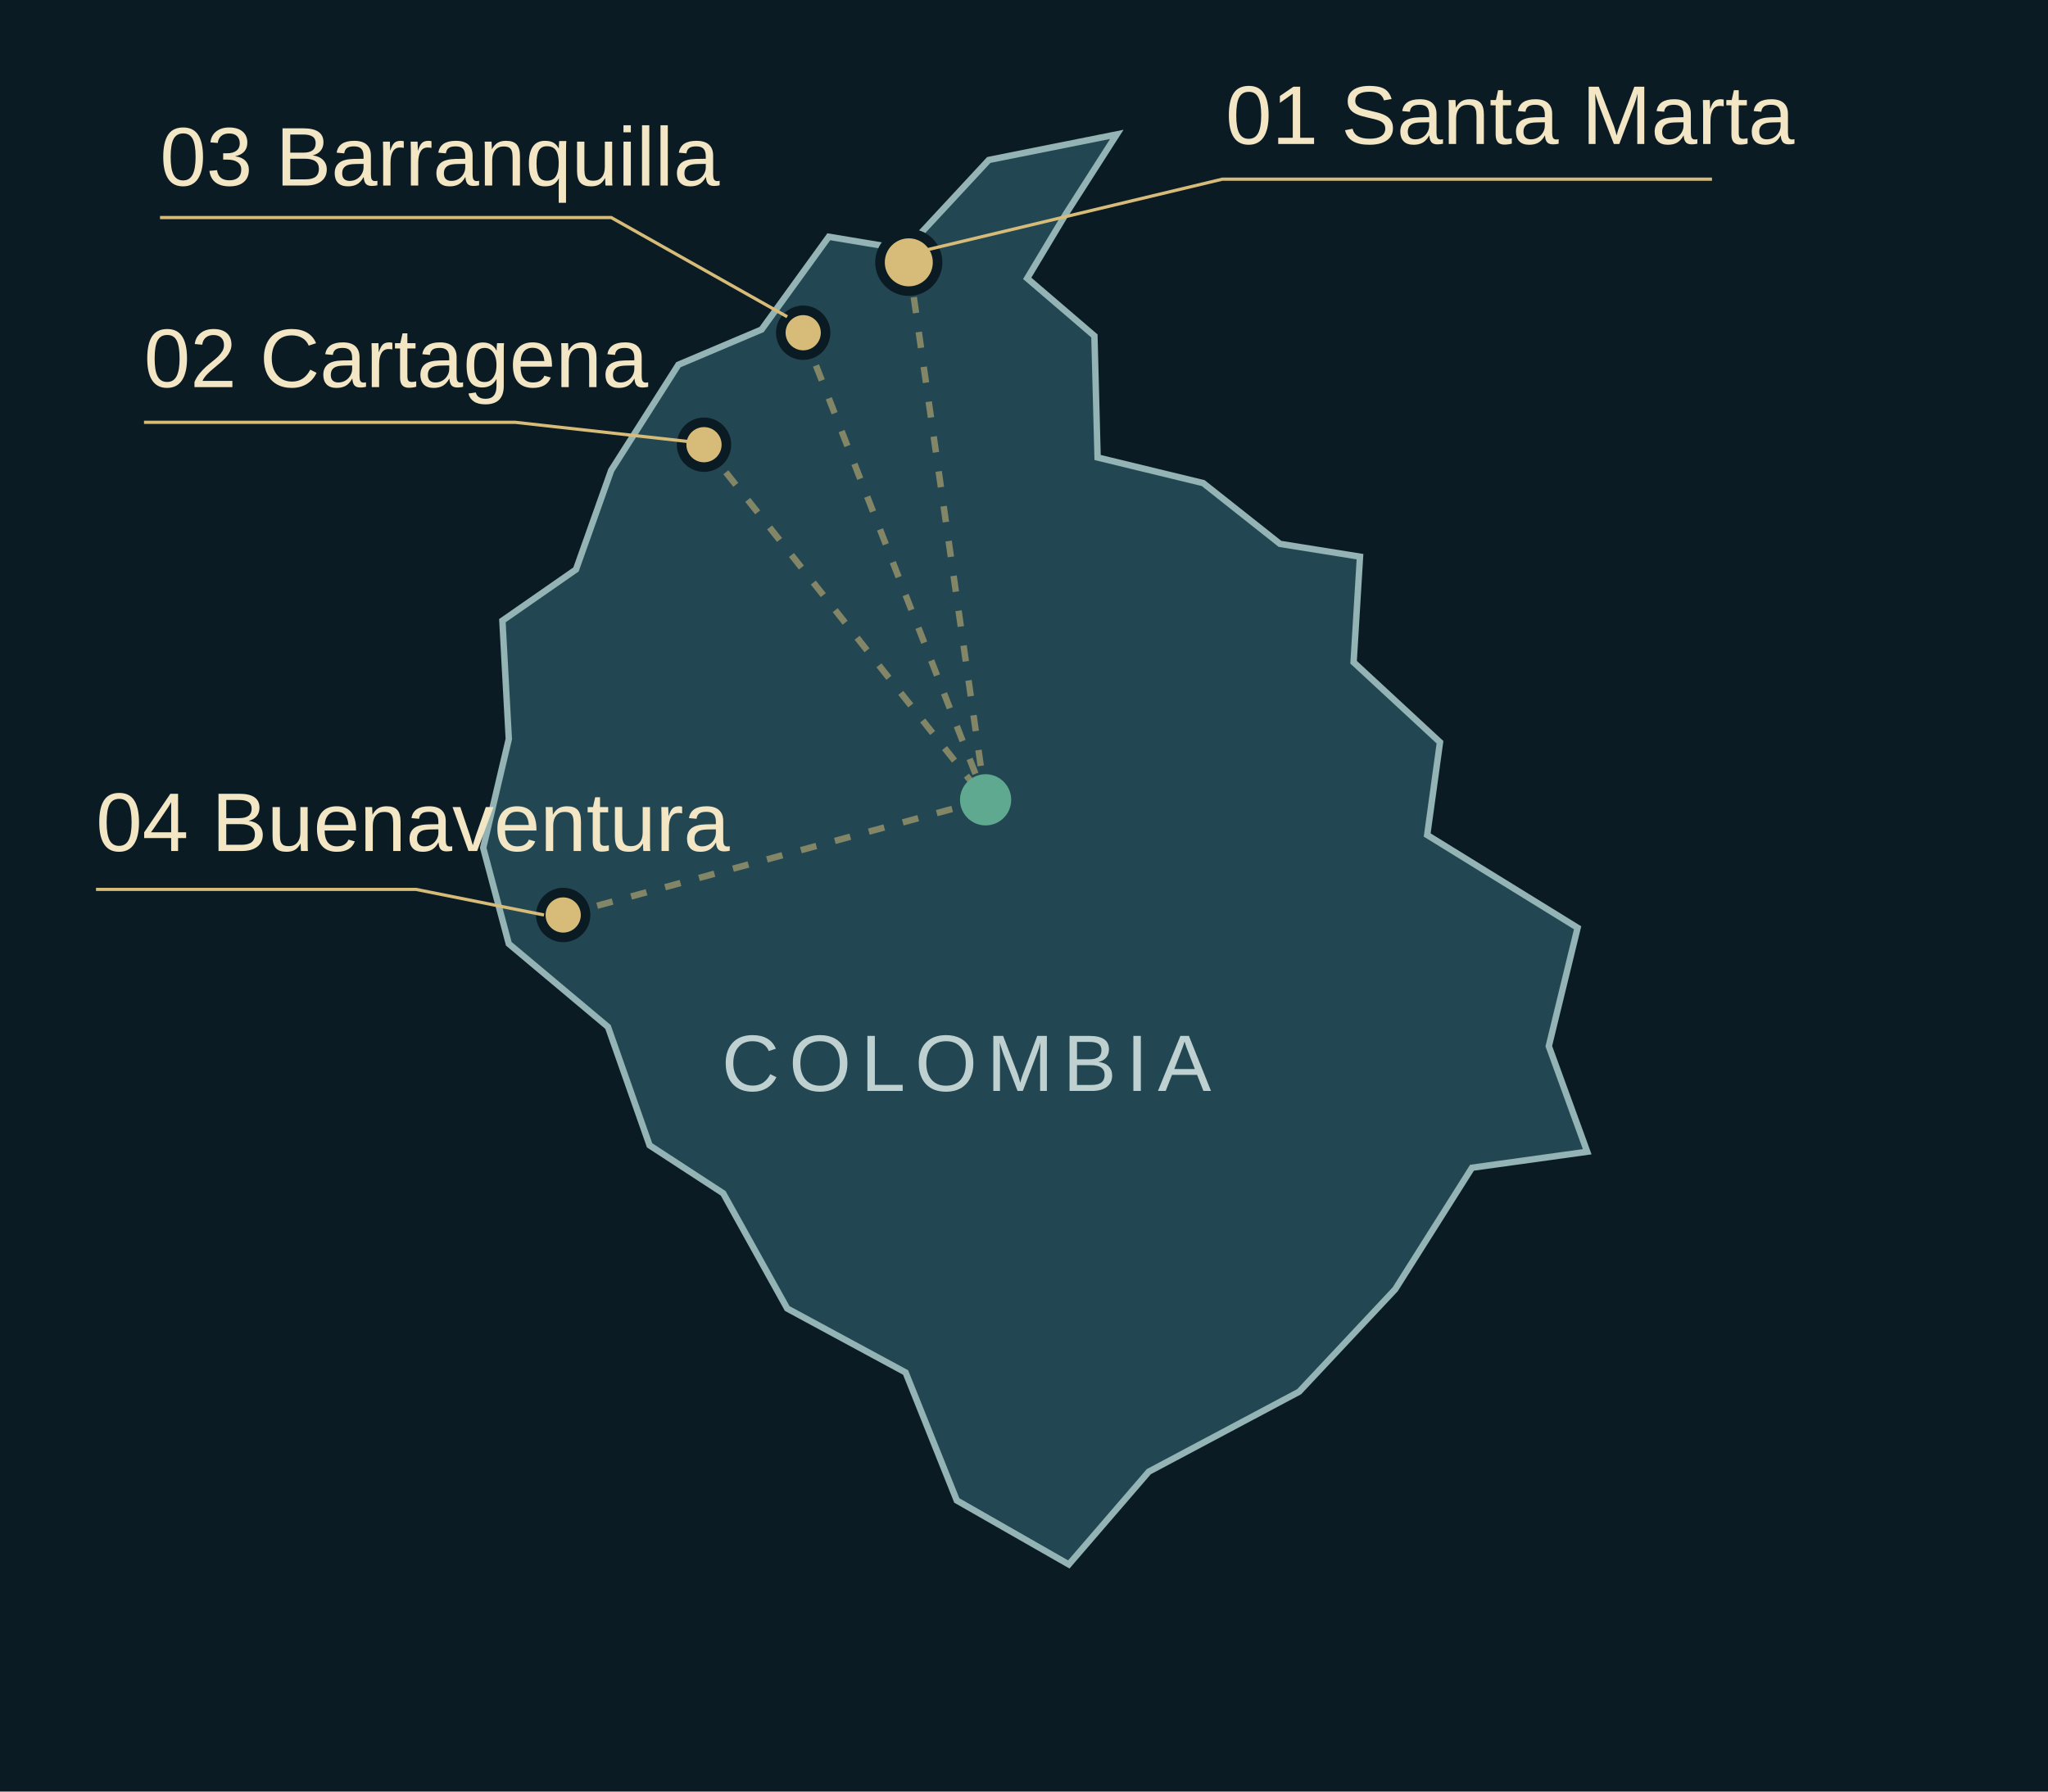
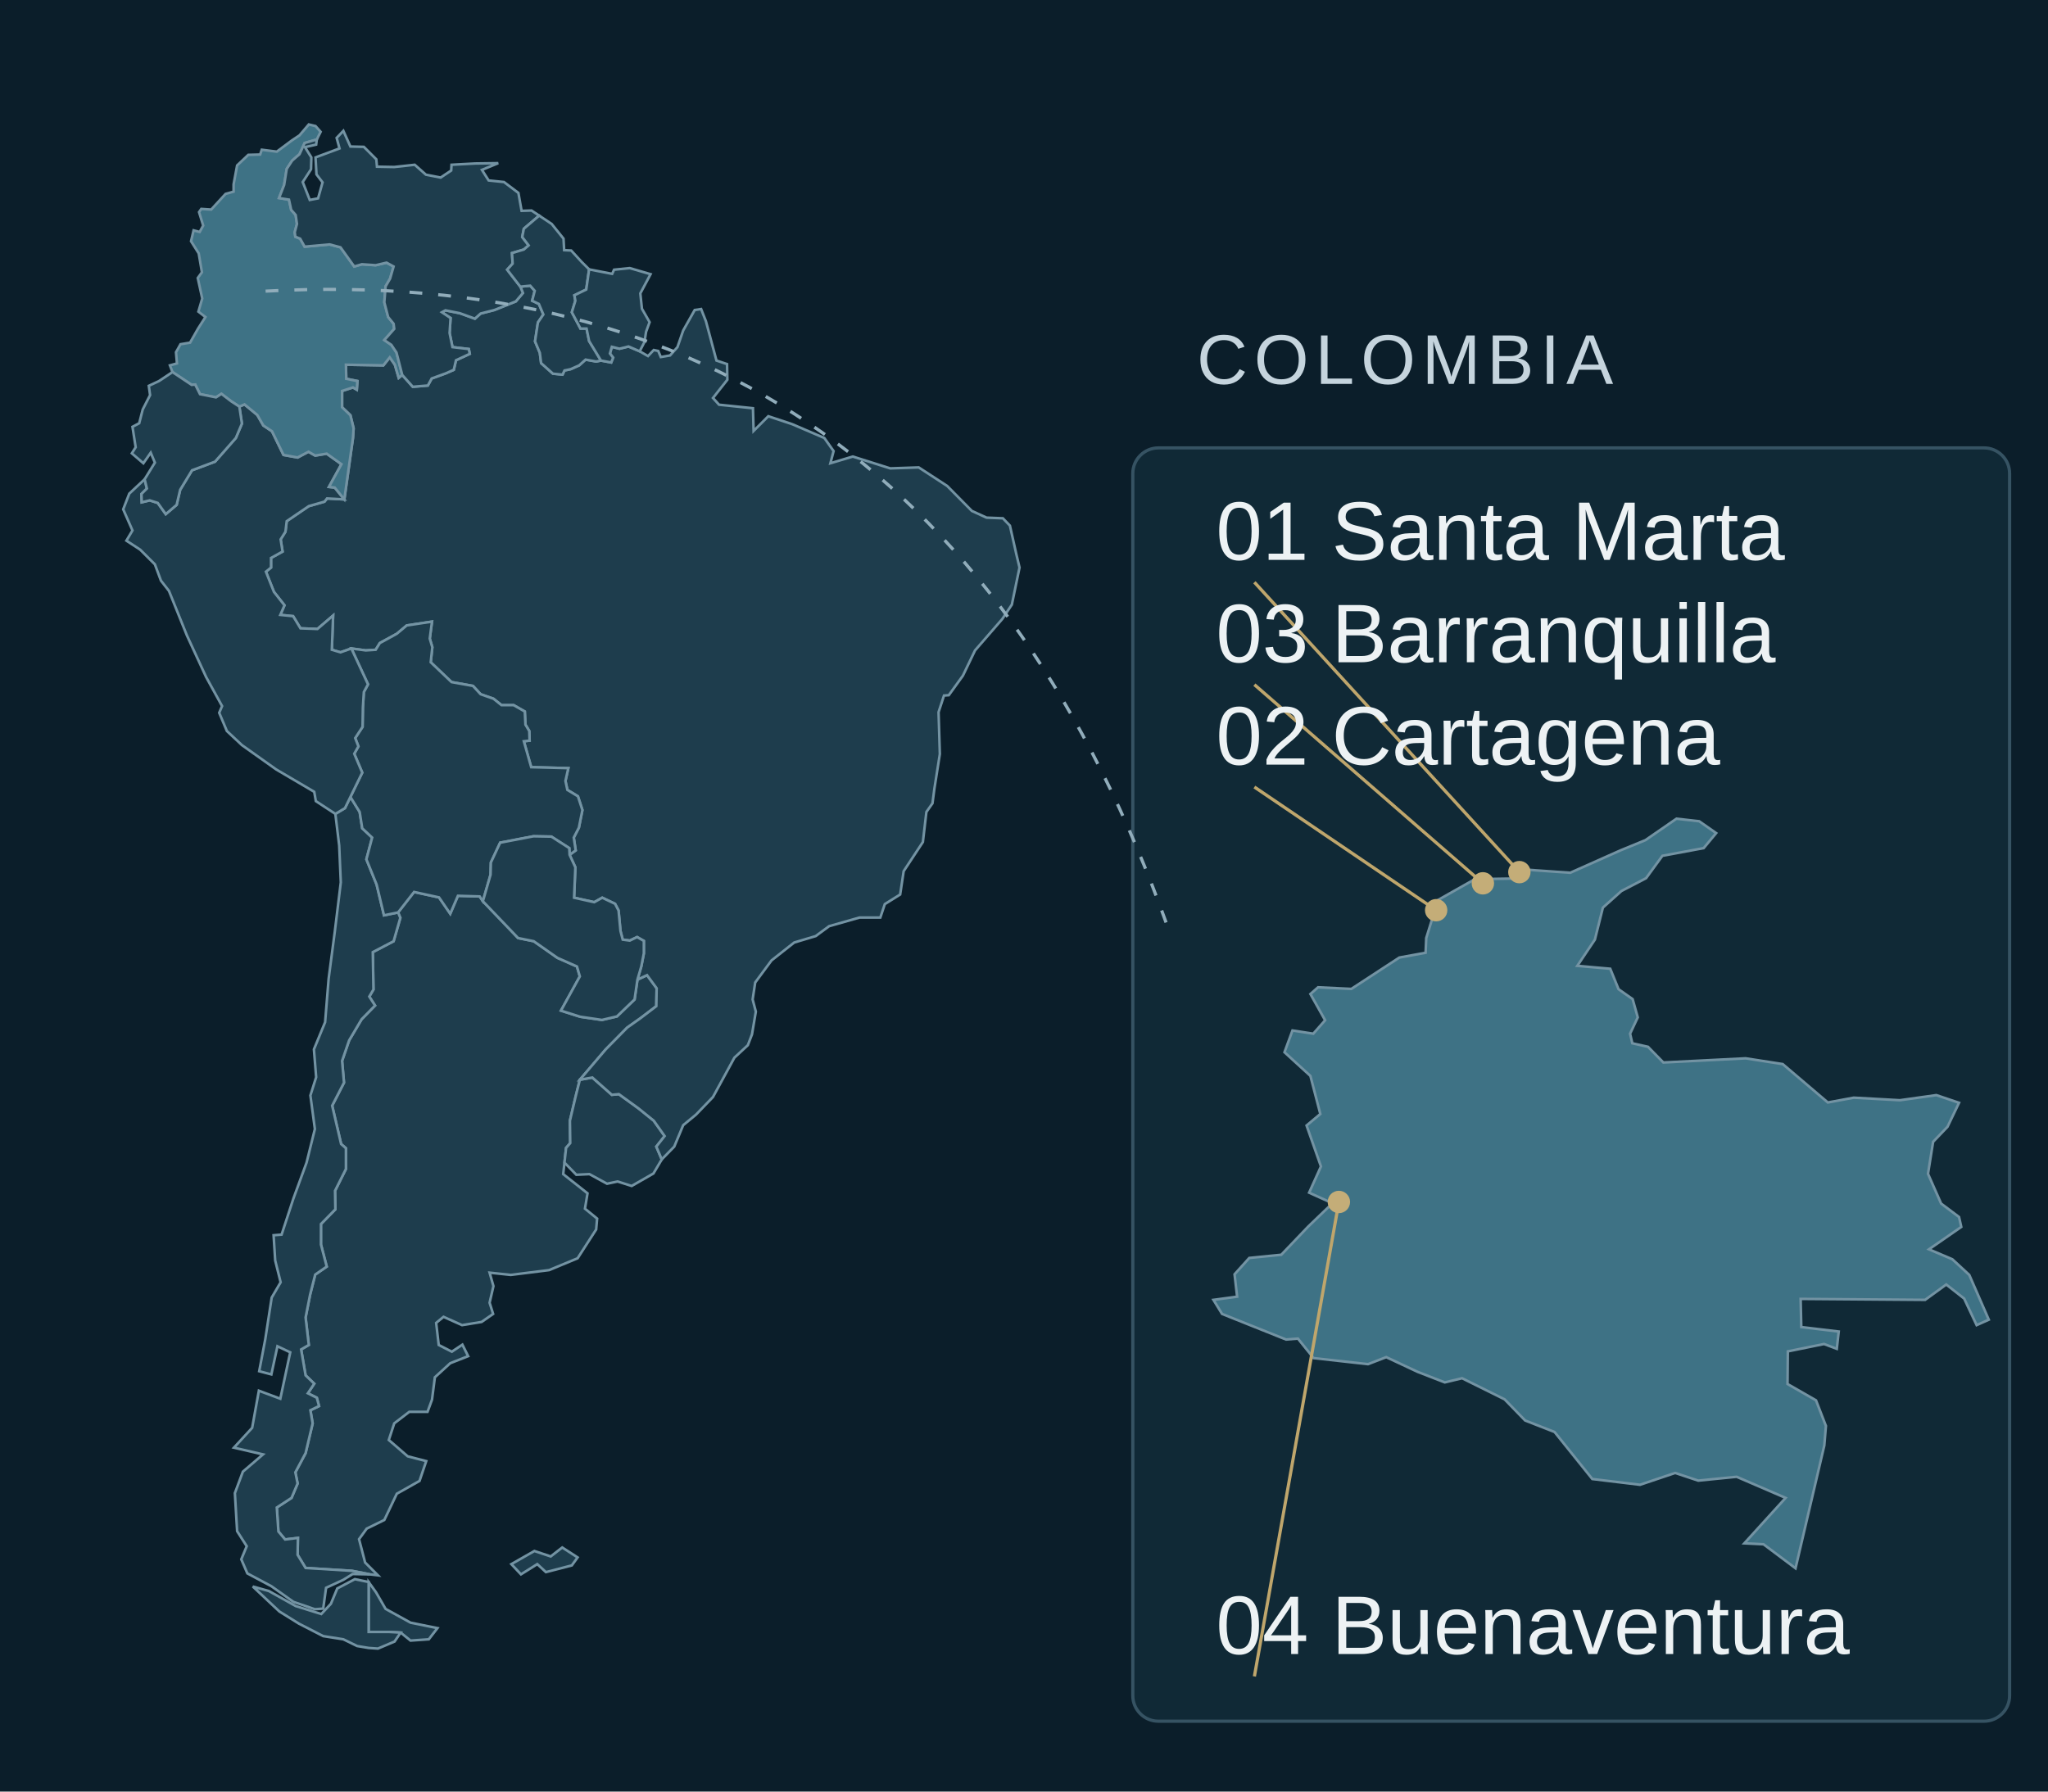
<svg xmlns="http://www.w3.org/2000/svg" viewBox="0 0 640 560" role="img" aria-label="Colombia: Santa Marta, Barranquilla, Cartagena y Buenaventura">
-   <rect width="640" height="560" fill="#0b1b24" />
-   <path d="M212 114 L238 103 259 74 283 78 309 50 349 42 333 67 321 87 342 105 343 143 376 151 400 170 425 174 423 207 450 232 446 261 493 290 484 327 496 360 460 365 436 403 406 435 359 460 334 489 299 469 283 429 246 409 226 373 203 358 190 321 159 295 151 265 159 231 157 194 180 178 191 147Z" fill="#234752" stroke="#93b3b4" stroke-width="2" />
-   <g fill="none" stroke="#d6bc7888" stroke-width="2" stroke-dasharray="5 6">
-     <path d="M284 82L308 250M251 104L308 250M220 139L308 250M176 286L308 250" />
-   </g>
-   <g fill="#d6bc78" stroke="#0b1b24" stroke-width="3">
-     <circle cx="284" cy="82" r="9" />
-     <circle cx="251" cy="104" r="7" />
-     <circle cx="220" cy="139" r="7" />
-     <circle cx="176" cy="286" r="7" />
-   </g>
-   <circle cx="308" cy="250" r="8" fill="#5ea98f" />
-   <g fill="none" stroke="#d6bc78">
-     <path d="M290 78L382 56H535" />
-     <path d="M246 99L191 68H50" />
-     <path d="M215 138L161 132H45" />
-     <path d="M170 286L130 278H30" />
-   </g>
-   <g fill="#f3e6c4" font-family="Arial,sans-serif" font-size="26">
-     <text x="383" y="45">01 Santa Marta</text>
-     <text x="50" y="58">03 Barranquilla</text>
-     <text x="45" y="121">02 Cartagena</text>
-     <text x="30" y="266">04 Buenaventura</text>
-   </g>
-   <text x="302" y="341" text-anchor="middle" fill="#bed1d0" font-family="Arial,sans-serif" font-size="25" letter-spacing="3">COLOMBIA</text>
+   <rect width="640" height="560" fill="#0b1e2a" />
+   <path d="M115.2 494.5L117.5 497.7L120.5 502.9L128.3 507.2L136.7 508.9L134.0 512.4L128.3 512.8L125.2 510.3L121.6 510.1L115.2 510.1L115.2 494.5Z" fill="#1e3d4d" stroke="#7393a3" stroke-width=".8" />
+   <path d="M181.2 337.5L179.8 343.1L178.1 350.3L178.2 357.3L176.9 358.8L176.4 363.4L176.0 367.0L183.6 373.0L182.8 377.8L186.6 380.9L186.3 384.3L180.5 393.3L171.6 397.0L159.6 398.5L153.0 397.8L154.2 402.0L153.0 407.2L154.1 410.7L150.5 413.2L144.4 414.2L138.6 411.6L136.3 413.5L137.1 420.4L141.2 422.5L144.5 420.3L146.3 423.9L140.7 426.1L135.9 430.5L135.0 437.5L133.6 441.3L127.9 441.3L123.2 444.9L121.5 450.1L127.4 455.2L133.2 456.7L131.1 462.9L124.0 466.9L120.1 475.1L114.6 477.8L112.2 481.1L114.1 488.4L118.1 492.4L115.6 492.1L110.0 491.0L95.5 490.1L93.0 486.0L93.1 480.7L89.1 481.2L87.0 478.7L86.5 471.2L91.1 468.2L93.0 463.7L92.3 460.2L95.5 454.2L97.7 444.9L97.0 440.8L99.7 439.5L99.0 436.9L96.2 435.5L98.2 432.5L95.5 429.9L94.1 421.8L96.5 420.4L95.5 411.8L96.9 404.7L98.5 398.4L102.1 395.9L100.3 389.0L100.3 382.6L104.8 378.0L104.7 372.2L108.1 365.4L108.1 358.9L106.6 357.6L103.8 345.6L107.5 338.4L106.9 331.6L109.1 325.2L113.0 318.6L117.2 314.3L115.4 311.5L116.7 309.3L116.5 297.6L123.0 294.2L125.1 286.9L124.4 285.2L129.4 278.8L137.2 280.5L140.7 285.6L143.1 280.0L149.9 280.2L150.9 281.7L161.9 293.2L166.8 294.2L174.2 299.4L180.3 302.1L181.2 305.2L175.3 315.9L181.3 317.8L188.1 318.8L192.8 317.7L198.3 312.4L199.2 306.2L202.2 304.8L205.2 308.9L205.1 314.5L200.1 318.3L196.0 321.2L189.3 328.0L181.2 337.5Z" fill="#1e3d4d" stroke="#7393a3" stroke-width=".8" />
+   <path d="M115.2 494.5L115.2 510.1L121.6 510.1L125.2 510.3L123.3 513.1L118.1 515.3L115.2 515.1L111.6 514.5L107.3 512.4L101.0 511.4L93.4 507.5L87.3 503.7L79.0 495.9L84.0 497.3L92.4 502.0L100.4 504.5L103.4 501.3L105.4 496.5L110.9 493.6L115.2 494.5Z" fill="#1e3d4d" stroke="#7393a3" stroke-width=".8" />
+   <path d="M109.5 249.1L112.4 253.8L113.2 258.9L116.3 261.8L114.5 268.6L117.7 276.5L120.0 286.1L124.4 285.2L125.1 286.9L123.0 294.2L116.5 297.6L116.7 309.3L115.4 311.5L117.2 314.3L113.0 318.6L109.1 325.2L106.9 331.6L107.5 338.4L103.8 345.6L106.6 357.6L108.1 358.9L108.1 365.4L104.7 372.2L104.8 378.0L100.3 382.6L100.3 389.0L102.1 395.9L98.5 398.4L96.9 404.7L95.5 411.8L96.5 420.4L94.1 421.8L95.5 429.9L98.2 432.5L96.2 435.5L99.0 436.9L99.7 439.5L97.0 440.8L97.7 444.9L95.5 454.2L92.3 460.2L93.0 463.7L91.1 468.2L86.5 471.2L87.0 478.7L89.1 481.2L93.1 480.7L93.0 486.0L95.5 490.1L110.0 491.0L115.6 492.1L110.2 492.0L107.3 493.8L101.9 496.3L101.0 502.8L98.4 503.0L91.7 500.7L84.8 495.8L84.8 495.8L77.3 491.8L75.4 487.4L77.1 483.3L74.1 478.6L73.4 466.7L75.9 460.0L82.2 454.6L73.1 452.5L78.8 446.3L80.9 434.7L87.6 437.2L90.7 422.7L86.7 420.8L84.8 429.6L81.0 428.6L82.9 418.6L84.9 405.6L87.7 400.8L86.0 394.0L85.5 386.1L88.0 385.9L91.7 374.6L95.8 363.4L98.4 352.9L97.0 342.4L98.8 336.7L98.1 328.0L101.6 319.5L102.7 305.9L104.6 291.4L106.5 275.8L106.0 264.3L104.8 254.4L107.8 252.6L109.5 249.1Z" fill="#1e3d4d" stroke="#7393a3" stroke-width=".8" />
+   <path d="M159.8 488.9L167.0 484.8L172.1 486.5L175.7 483.7L180.5 486.8L178.7 489.3L170.6 491.4L167.9 488.9L162.8 492.1L159.8 488.9Z" fill="#1e3d4d" stroke="#7393a3" stroke-width=".8" />
+   <path d="M181.2 337.5L185.1 336.8L191.2 342.2L193.4 342.0L199.6 346.5L204.3 350.3L207.7 355.1L205.1 358.4L206.8 362.4L204.2 366.8L197.4 370.7L193.0 369.3L189.7 370.0L184.2 367.0L180.1 367.2L176.4 363.4L176.9 358.8L178.2 357.3L178.1 350.3L179.8 343.1L181.2 337.5Z" fill="#1e3d4d" stroke="#7393a3" stroke-width=".8" />
+   <path d="M206.8 362.4L205.1 358.4L207.7 355.1L204.3 350.3L199.6 346.5L193.4 342.0L191.2 342.2L185.1 336.8L181.2 337.5L189.3 328.0L196.0 321.2L200.1 318.3L205.1 314.5L205.2 308.9L202.2 304.8L199.2 306.2L200.4 302.1L201.2 298.0L201.2 294.1L199.1 292.9L196.8 294.0L194.6 293.7L193.9 291.0L193.3 284.6L192.2 282.5L188.2 280.6L185.7 282.0L179.4 280.6L179.8 271.1L178.0 267.2L179.9 265.8L179.3 261.8L180.9 258.7L182.0 253.2L180.6 248.9L177.3 246.9L176.7 244.1L177.6 240.1L166.0 239.8L163.7 231.7L165.5 231.5L165.4 228.5L164.2 226.5L164.0 222.4L160.5 220.4L156.7 220.4L154.2 218.4L150.2 217.0L147.8 214.4L141.1 213.2L134.6 207.0L135.1 202.3L134.3 199.6L135.0 194.3L127.1 195.5L124.0 198.1L118.7 201.0L117.4 203.1L114.3 203.3L109.8 202.7L106.4 203.9L103.7 203.1L104.1 192.4L99.2 196.6L93.9 196.4L91.6 192.6L87.6 192.2L88.9 189.2L85.6 185.0L83.1 178.7L84.7 177.4L84.7 174.4L88.3 172.4L87.7 168.6L89.2 166.2L89.6 162.9L96.5 158.2L101.4 156.8L102.2 155.8L107.6 156.1L110.3 136.9L110.5 133.9L109.5 129.8L106.9 127.3L106.9 122.2L110.3 121.1L111.5 121.8L111.7 119.1L108.2 118.4L108.1 114.0L119.8 114.2L121.8 111.7L123.4 114.0L124.6 118.1L125.7 117.2L129.0 120.9L133.7 120.5L134.9 118.3L139.3 116.7L141.8 115.6L142.5 112.6L146.8 110.6L146.5 109.1L141.4 108.5L140.5 104.1L140.8 99.4L138.1 97.6L139.2 97.0L143.7 97.9L148.4 99.6L150.2 98.0L154.5 96.9L161.2 94.2L163.4 91.6L162.6 89.6L165.7 89.3L167.1 90.9L166.3 94.0L168.4 95.0L169.8 98.3L168.1 100.8L167.2 106.7L168.7 110.3L169.1 113.5L172.8 116.8L175.8 117.1L176.4 115.8L178.3 115.4L181.0 114.2L183.0 112.4L186.3 113.0L187.8 112.7L191.0 113.3L191.6 111.8L190.6 110.5L191.2 108.4L193.6 109.0L196.4 108.3L199.9 109.8L202.5 111.3L204.3 109.4L205.7 109.7L206.5 111.6L209.4 111.1L211.7 108.5L213.5 103.3L217.1 96.9L219.1 96.6L220.6 100.4L223.9 112.7L227.2 113.8L227.3 118.7L222.8 124.4L224.7 126.5L235.3 127.6L235.5 134.7L240.1 130.1L247.6 132.6L257.6 136.9L260.5 141.0L259.5 144.8L266.5 142.7L278.2 146.4L287.1 146.1L296.0 151.9L303.7 159.7L308.3 161.8L313.4 162.0L315.6 164.3L317.6 173.2L318.6 177.4L316.2 189.0L313.2 193.5L304.7 203.3L300.9 211.2L296.5 217.3L295.0 217.4L293.3 222.6L293.7 235.7L292.0 246.5L291.4 251.1L289.5 253.8L288.4 263.2L282.4 272.3L281.3 279.6L276.5 282.6L275.1 286.8L268.6 286.8L259.1 289.5L254.9 292.6L248.2 294.6L241.1 300.2L236.0 307.1L235.2 312.4L236.2 316.2L235.0 323.3L233.7 326.7L229.5 330.6L222.8 342.9L217.5 348.4L213.5 351.7L210.7 358.4L206.8 362.4Z" fill="#1e3d4d" stroke="#7393a3" stroke-width=".8" />
+   <path d="M109.8 202.7L114.3 203.3L117.4 203.1L118.7 201.0L124.0 198.1L127.1 195.5L135.0 194.3L134.3 199.6L135.1 202.3L134.6 207.0L141.1 213.2L147.8 214.4L150.2 217.0L154.2 218.4L156.7 220.4L160.5 220.4L164.0 222.4L164.2 226.5L165.4 228.5L165.5 231.5L163.7 231.7L166.0 239.8L177.6 240.1L176.7 244.1L177.3 246.9L180.6 248.9L182.0 253.2L180.9 258.7L179.3 261.8L179.9 265.8L178.0 267.2L177.9 265.1L172.3 261.5L166.7 261.4L156.3 263.4L153.4 269.6L153.3 273.4L150.9 281.7L149.9 280.2L143.1 280.0L140.7 285.6L137.2 280.5L129.4 278.8L124.4 285.2L120.0 286.1L117.7 276.5L114.5 268.6L116.3 261.8L113.2 258.9L112.4 253.8L109.5 249.1L113.2 241.5L110.7 235.6L112.0 233.3L111.0 230.7L113.3 227.2L113.4 221.2L113.7 216.3L115.0 213.9L109.8 202.7Z" fill="#1e3d4d" stroke="#7393a3" stroke-width=".8" />
+   <path d="M107.6 156.1L102.2 155.8L101.4 156.8L96.5 158.2L89.6 162.9L89.2 166.2L87.7 168.6L88.3 172.4L84.7 174.4L84.7 177.4L83.1 178.7L85.6 185.0L88.9 189.2L87.6 192.2L91.6 192.6L93.9 196.4L99.2 196.6L104.1 192.4L103.7 203.1L106.4 203.9L109.8 202.7L115.0 213.9L113.7 216.3L113.4 221.2L113.3 227.2L111.0 230.7L112.0 233.3L110.7 235.6L113.2 241.5L109.5 249.1L107.8 252.6L104.8 254.4L98.7 250.4L98.2 247.5L86.3 240.5L75.6 232.9L70.9 228.5L68.5 222.8L69.4 220.7L64.4 211.6L58.4 198.6L52.8 184.7L50.3 181.5L48.4 176.4L43.8 171.8L39.5 169.0L41.4 165.8L38.5 159.2L40.4 154.3L45.2 149.8L45.9 152.7L44.2 154.4L44.3 157.0L46.8 156.4L49.3 157.2L51.8 160.7L55.2 157.8L56.3 153.1L60.0 147.0L67.2 144.3L73.7 136.9L75.6 132.4L74.8 127.1L76.4 126.4L80.4 129.7L82.3 133.0L85.0 134.8L88.6 142.2L93.0 143.0L96.4 141.2L98.5 142.4L102.1 141.8L106.7 145.1L102.8 152.2L104.6 152.4L107.6 156.1Z" fill="#1e3d4d" stroke="#7393a3" stroke-width=".8" />
+   <path d="M125.7 117.2L124.6 118.1L123.4 114.0L121.8 111.7L119.8 114.2L108.1 114.0L108.2 118.4L111.7 119.1L111.5 121.8L110.3 121.1L106.9 122.2L106.9 127.3L109.5 129.8L110.5 133.9L110.3 136.9L107.6 156.1L104.6 152.4L102.8 152.2L106.7 145.1L102.1 141.8L98.5 142.4L96.4 141.2L93.0 143.0L88.6 142.2L85.0 134.8L82.3 133.0L80.4 129.7L76.4 126.4L74.8 127.1L72.2 125.4L69.2 123.1L67.5 124.2L62.5 123.2L61.0 120.2L59.9 120.3L53.9 116.3L53.1 114.2L55.3 113.6L55.0 110.1L56.4 107.6L59.4 107.1L61.9 102.7L64.2 99.1L62.0 97.4L63.2 93.3L61.8 86.9L63.1 85.1L62.1 79.2L59.7 75.4L60.5 72.0L62.4 72.5L63.5 70.5L62.2 66.3L62.9 65.3L66.0 65.5L70.5 60.6L73.0 59.9L73.0 57.6L74.1 51.7L77.6 48.4L81.3 48.3L81.8 46.8L86.5 47.4L91.2 43.9L93.6 42.3L96.5 38.9L98.6 39.4L100.2 41.2L99.0 43.6L95.2 44.7L93.6 48.2L91.3 50.2L89.6 52.8L88.8 57.8L87.2 61.9L90.3 62.4L91.0 65.6L92.4 67.2L92.8 70.0L92.1 72.6L92.3 74.0L93.8 74.6L95.2 77.1L103.0 76.4L106.4 77.3L110.7 83.3L113.1 82.6L117.4 82.9L120.8 82.1L123.0 83.3L121.9 87.1L120.5 89.5L120.1 94.5L121.3 99.1L123.0 101.2L123.2 102.8L120.1 106.3L122.3 107.8L123.9 110.2L125.7 117.2Z" fill="#3e7285" stroke="#7393a3" stroke-width=".8" />
+   <path d="M162.6 89.6L163.4 91.6L161.2 94.2L154.5 96.9L150.2 98.0L148.4 99.6L143.7 97.9L139.2 97.0L138.1 97.6L140.8 99.4L140.5 104.1L141.4 108.5L146.5 109.1L146.8 110.6L142.5 112.6L141.8 115.6L139.3 116.7L134.9 118.3L133.7 120.5L129.0 120.9L125.7 117.2L123.9 110.2L122.3 107.8L120.1 106.3L123.2 102.8L123.0 101.2L121.3 99.1L120.1 94.5L120.5 89.5L121.9 87.1L123.0 83.3L120.8 82.1L117.4 82.9L113.1 82.6L110.7 83.3L106.4 77.3L103.0 76.4L95.2 77.1L93.8 74.6L92.3 74.0L92.1 72.6L92.8 70.0L92.4 67.2L91.0 65.6L90.3 62.4L87.2 61.9L88.8 57.8L89.6 52.8L91.3 50.2L93.6 48.2L95.2 44.7L99.0 43.6L98.8 45.2L95.3 46.0L97.3 49.2L97.2 52.9L94.6 56.9L96.8 62.5L99.4 62.0L100.8 57.0L98.9 54.5L98.6 49.2L106.1 46.4L105.2 43.1L107.3 40.9L109.5 45.8L113.7 45.9L117.6 49.8L117.8 52.1L123.2 52.2L129.6 51.5L133.1 54.6L137.7 55.5L141.0 53.3L141.1 51.5L148.5 51.1L155.7 51.0L150.6 53.1L152.7 56.4L157.5 56.9L162.0 60.3L163.0 65.9L166.1 65.8L168.5 67.4L163.7 71.5L163.2 74.1L165.2 76.7L163.7 78.0L160.0 79.1L160.2 82.4L158.5 84.3L162.6 89.6Z" fill="#1e3d4d" stroke="#7393a3" stroke-width=".8" />
+   <path d="M187.8 112.7L186.3 113.0L183.0 112.4L181.0 114.2L178.3 115.4L176.4 115.8L175.8 117.1L172.8 116.8L169.1 113.5L168.7 110.3L167.2 106.7L168.1 100.8L169.8 98.3L168.4 95.0L166.3 94.0L167.1 90.9L165.7 89.3L162.6 89.6L158.5 84.3L160.2 82.4L160.0 79.1L163.7 78.0L165.2 76.7L163.2 74.1L163.7 71.5L168.5 67.4L172.4 70.0L176.1 74.6L176.3 78.2L178.5 78.3L181.7 81.8L184.1 84.2L183.2 90.5L179.5 92.3L179.8 94.0L178.7 97.6L181.4 102.7L183.3 102.7L184.1 106.6L187.8 112.7Z" fill="#1e3d4d" stroke="#7393a3" stroke-width=".8" />
+   <path d="M199.9 109.8L196.4 108.3L193.6 109.0L191.2 108.4L190.6 110.5L191.6 111.8L191.0 113.3L187.8 112.7L184.1 106.6L183.3 102.7L181.4 102.7L178.7 97.6L179.8 94.0L179.5 92.3L183.2 90.5L184.1 84.2L191.3 85.6L191.9 84.3L196.8 83.8L203.3 85.7L200.1 91.7L200.6 96.5L203.0 100.7L201.9 103.7L201.4 106.9L199.9 109.8Z" fill="#1e3d4d" stroke="#7393a3" stroke-width=".8" />
+   <path d="M74.8 127.1L75.6 132.4L73.7 136.9L67.2 144.3L60.0 147.0L56.3 153.1L55.2 157.8L51.8 160.7L49.3 157.2L46.8 156.4L44.3 157.0L44.2 154.4L45.9 152.7L45.2 149.8L48.4 144.6L47.1 141.5L44.8 144.8L41.2 141.7L42.4 139.8L41.4 133.4L43.5 132.3L44.6 128.0L46.9 123.5L46.5 120.6L49.7 119.1L53.9 116.3L59.9 120.3L61.0 120.2L62.5 123.2L67.5 124.2L69.2 123.1L72.2 125.4L74.8 127.1Z" fill="#1e3d4d" stroke="#7393a3" stroke-width=".8" />
+   <path d="M178.0 267.2L179.8 271.1L179.4 280.6L185.7 282.0L188.2 280.6L192.2 282.5L193.3 284.6L193.9 291.0L194.6 293.7L196.8 294.0L199.1 292.9L201.2 294.1L201.2 298.0L200.4 302.1L199.2 306.2L198.3 312.4L192.8 317.7L188.1 318.8L181.3 317.8L175.3 315.9L181.2 305.2L180.3 302.1L174.2 299.4L166.8 294.2L161.9 293.2L150.9 281.7L153.3 273.4L153.4 269.6L156.3 263.4L166.7 261.4L172.3 261.5L177.9 265.1L178.0 267.2Z" fill="#1e3d4d" stroke="#7393a3" stroke-width=".8" />
+   <rect x="354" y="140" width="274" height="398" rx="8" fill="#102936" stroke="#365363" />
+   <path d="M621.5 412.5L617.7 414.2L613.8 405.9L608.2 401.5L601.6 406.3L562.7 406.0L562.9 414.8L574.6 416.2L574.0 421.6L570.0 420.1L558.7 422.4L558.6 432.6L567.5 437.7L570.6 445.7L570.1 451.8L561.1 490.2L551.1 482.7L545.1 482.4L558.0 468.2L542.7 461.6L530.7 462.8L523.5 460.4L512.5 464.1L497.6 462.3L485.8 447.6L476.6 444.0L470.2 437.4L456.9 430.8L451.5 432.1L443.0 428.8L433.2 424.2L427.5 426.4L410.5 424.5L405.6 418.4L401.9 418.7L381.9 410.7L379.2 406.3L386.6 405.3L385.8 398.3L390.4 393.2L400.4 392.2L408.8 383.4L416.4 376.1L409.1 372.8L412.8 364.6L408.3 351.8L412.6 348.2L409.5 336.3L401.4 328.9L403.9 322.1L410.4 323.1L414.1 318.9L409.5 310.7L411.9 308.6L422.3 309.1L437.3 299.3L445.5 297.8L445.7 293.2L449.4 281.3L460.9 274.8L473.5 274.6L475.1 271.7L490.7 272.8L506.4 265.8L514.2 262.6L523.9 255.9L531.0 256.7L536.3 260.4L532.4 265.1L519.5 267.5L514.4 274.5L506.7 278.5L500.9 283.7L498.4 293.7L492.9 301.9L503.2 302.8L505.8 309.2L510.2 312.3L511.8 318.0L509.4 323.1L510.1 326.1L515.0 327.2L519.8 332.1L545.5 330.8L557.1 332.6L571.2 344.6L579.3 343.1L593.7 343.9L605.1 342.3L612.2 344.7L608.6 352.2L604.1 356.9L602.5 366.9L606.6 376.2L612.2 380.4L612.9 383.5L602.8 390.5L610.1 393.6L615.4 398.5L621.5 412.5Z" fill="#3e7285" stroke="#7393a3" stroke-width=".8" />
+   <path d="M474.8 272.6L392 182" fill="none" stroke="#bfa66c" stroke-width="1" />
+   <circle cx="474.8" cy="272.6" r="3.5" fill="#c4ad78" />
+   <text x="380" y="175" fill="#edf2f4" font-family="Arial,sans-serif" font-size="26">01 Santa Marta</text>
+   <path d="M463.4 276.1L392 214" fill="none" stroke="#bfa66c" stroke-width="1" />
+   <circle cx="463.4" cy="276.1" r="3.5" fill="#c4ad78" />
+   <text x="380" y="207" fill="#edf2f4" font-family="Arial,sans-serif" font-size="26">03 Barranquilla</text>
+   <path d="M448.8 284.5L392 246" fill="none" stroke="#bfa66c" stroke-width="1" />
+   <circle cx="448.8" cy="284.5" r="3.5" fill="#c4ad78" />
+   <text x="380" y="239" fill="#edf2f4" font-family="Arial,sans-serif" font-size="26">02 Cartagena</text>
+   <path d="M418.4 375.7L392 524" fill="none" stroke="#bfa66c" stroke-width="1" />
+   <circle cx="418.4" cy="375.7" r="3.5" fill="#c4ad78" />
+   <text x="380" y="517" fill="#edf2f4" font-family="Arial,sans-serif" font-size="26">04 Buenaventura</text>
+   <path d="M83.0 91.0Q290 80 365 290" fill="none" stroke="#91adbb" stroke-width="1" stroke-dasharray="4 5" />
+   <text x="374" y="120" fill="#c5d4dd" font-family="Arial,sans-serif" font-size="22" letter-spacing="2">COLOMBIA</text>
</svg>
